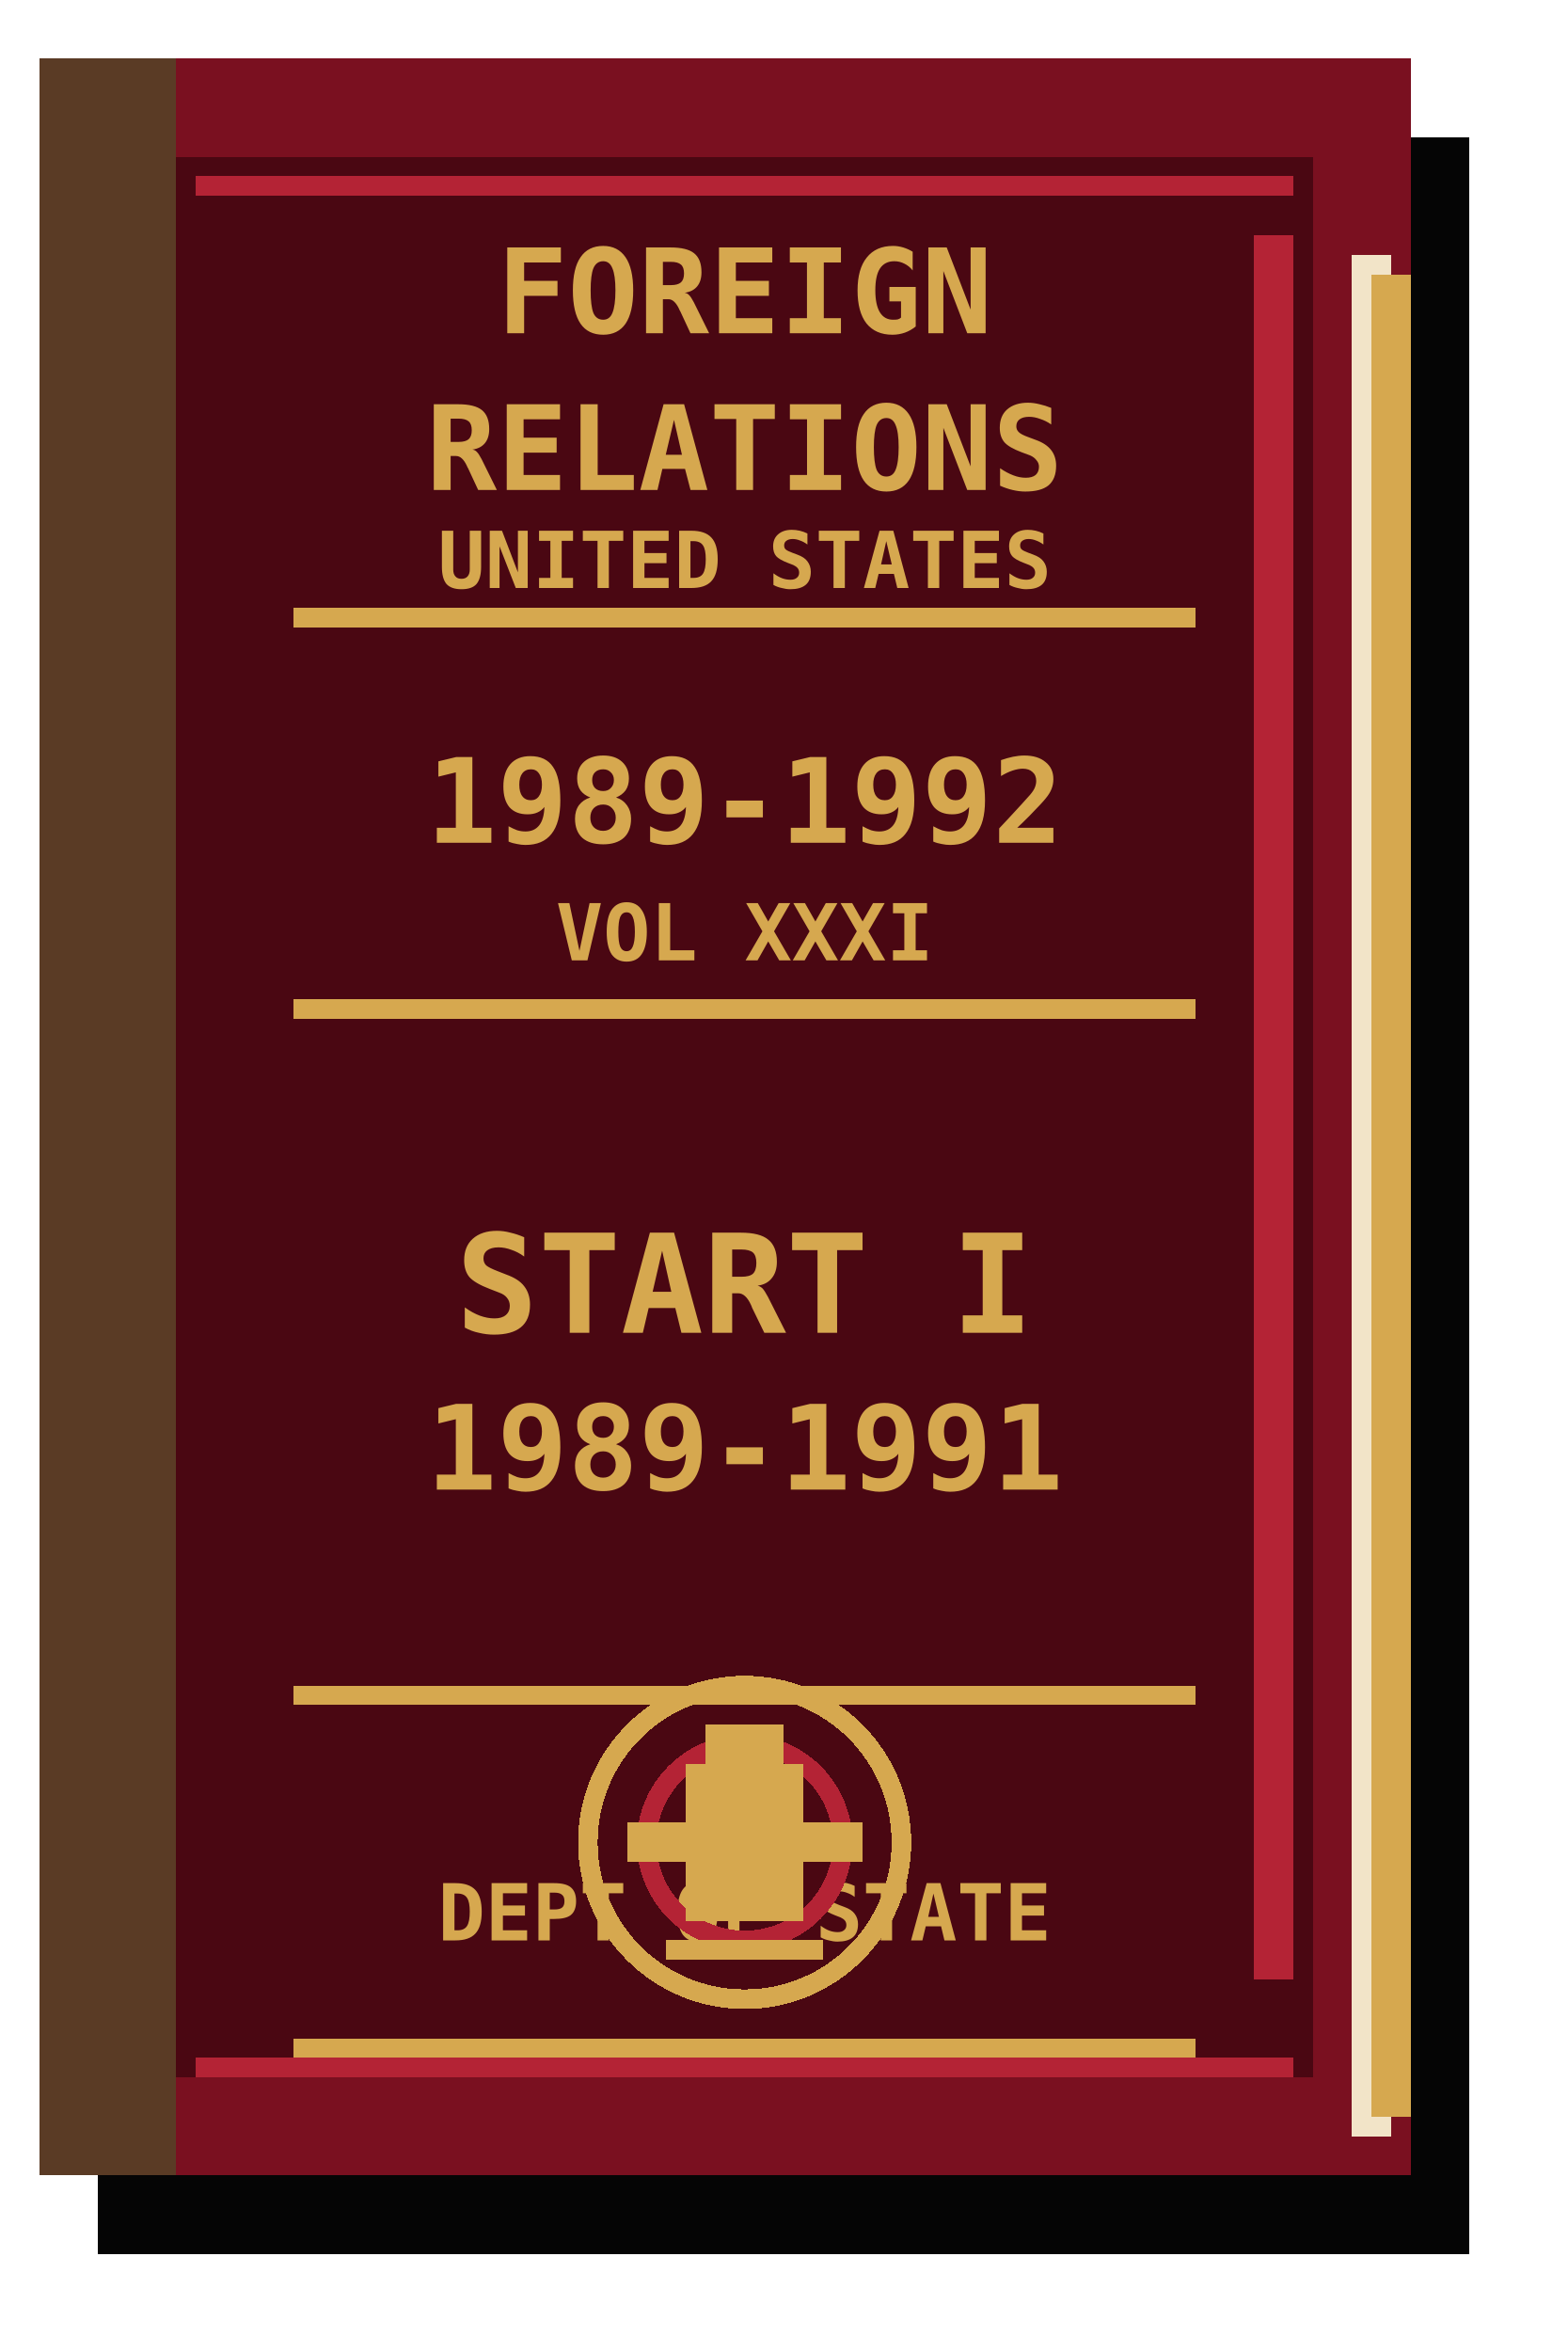
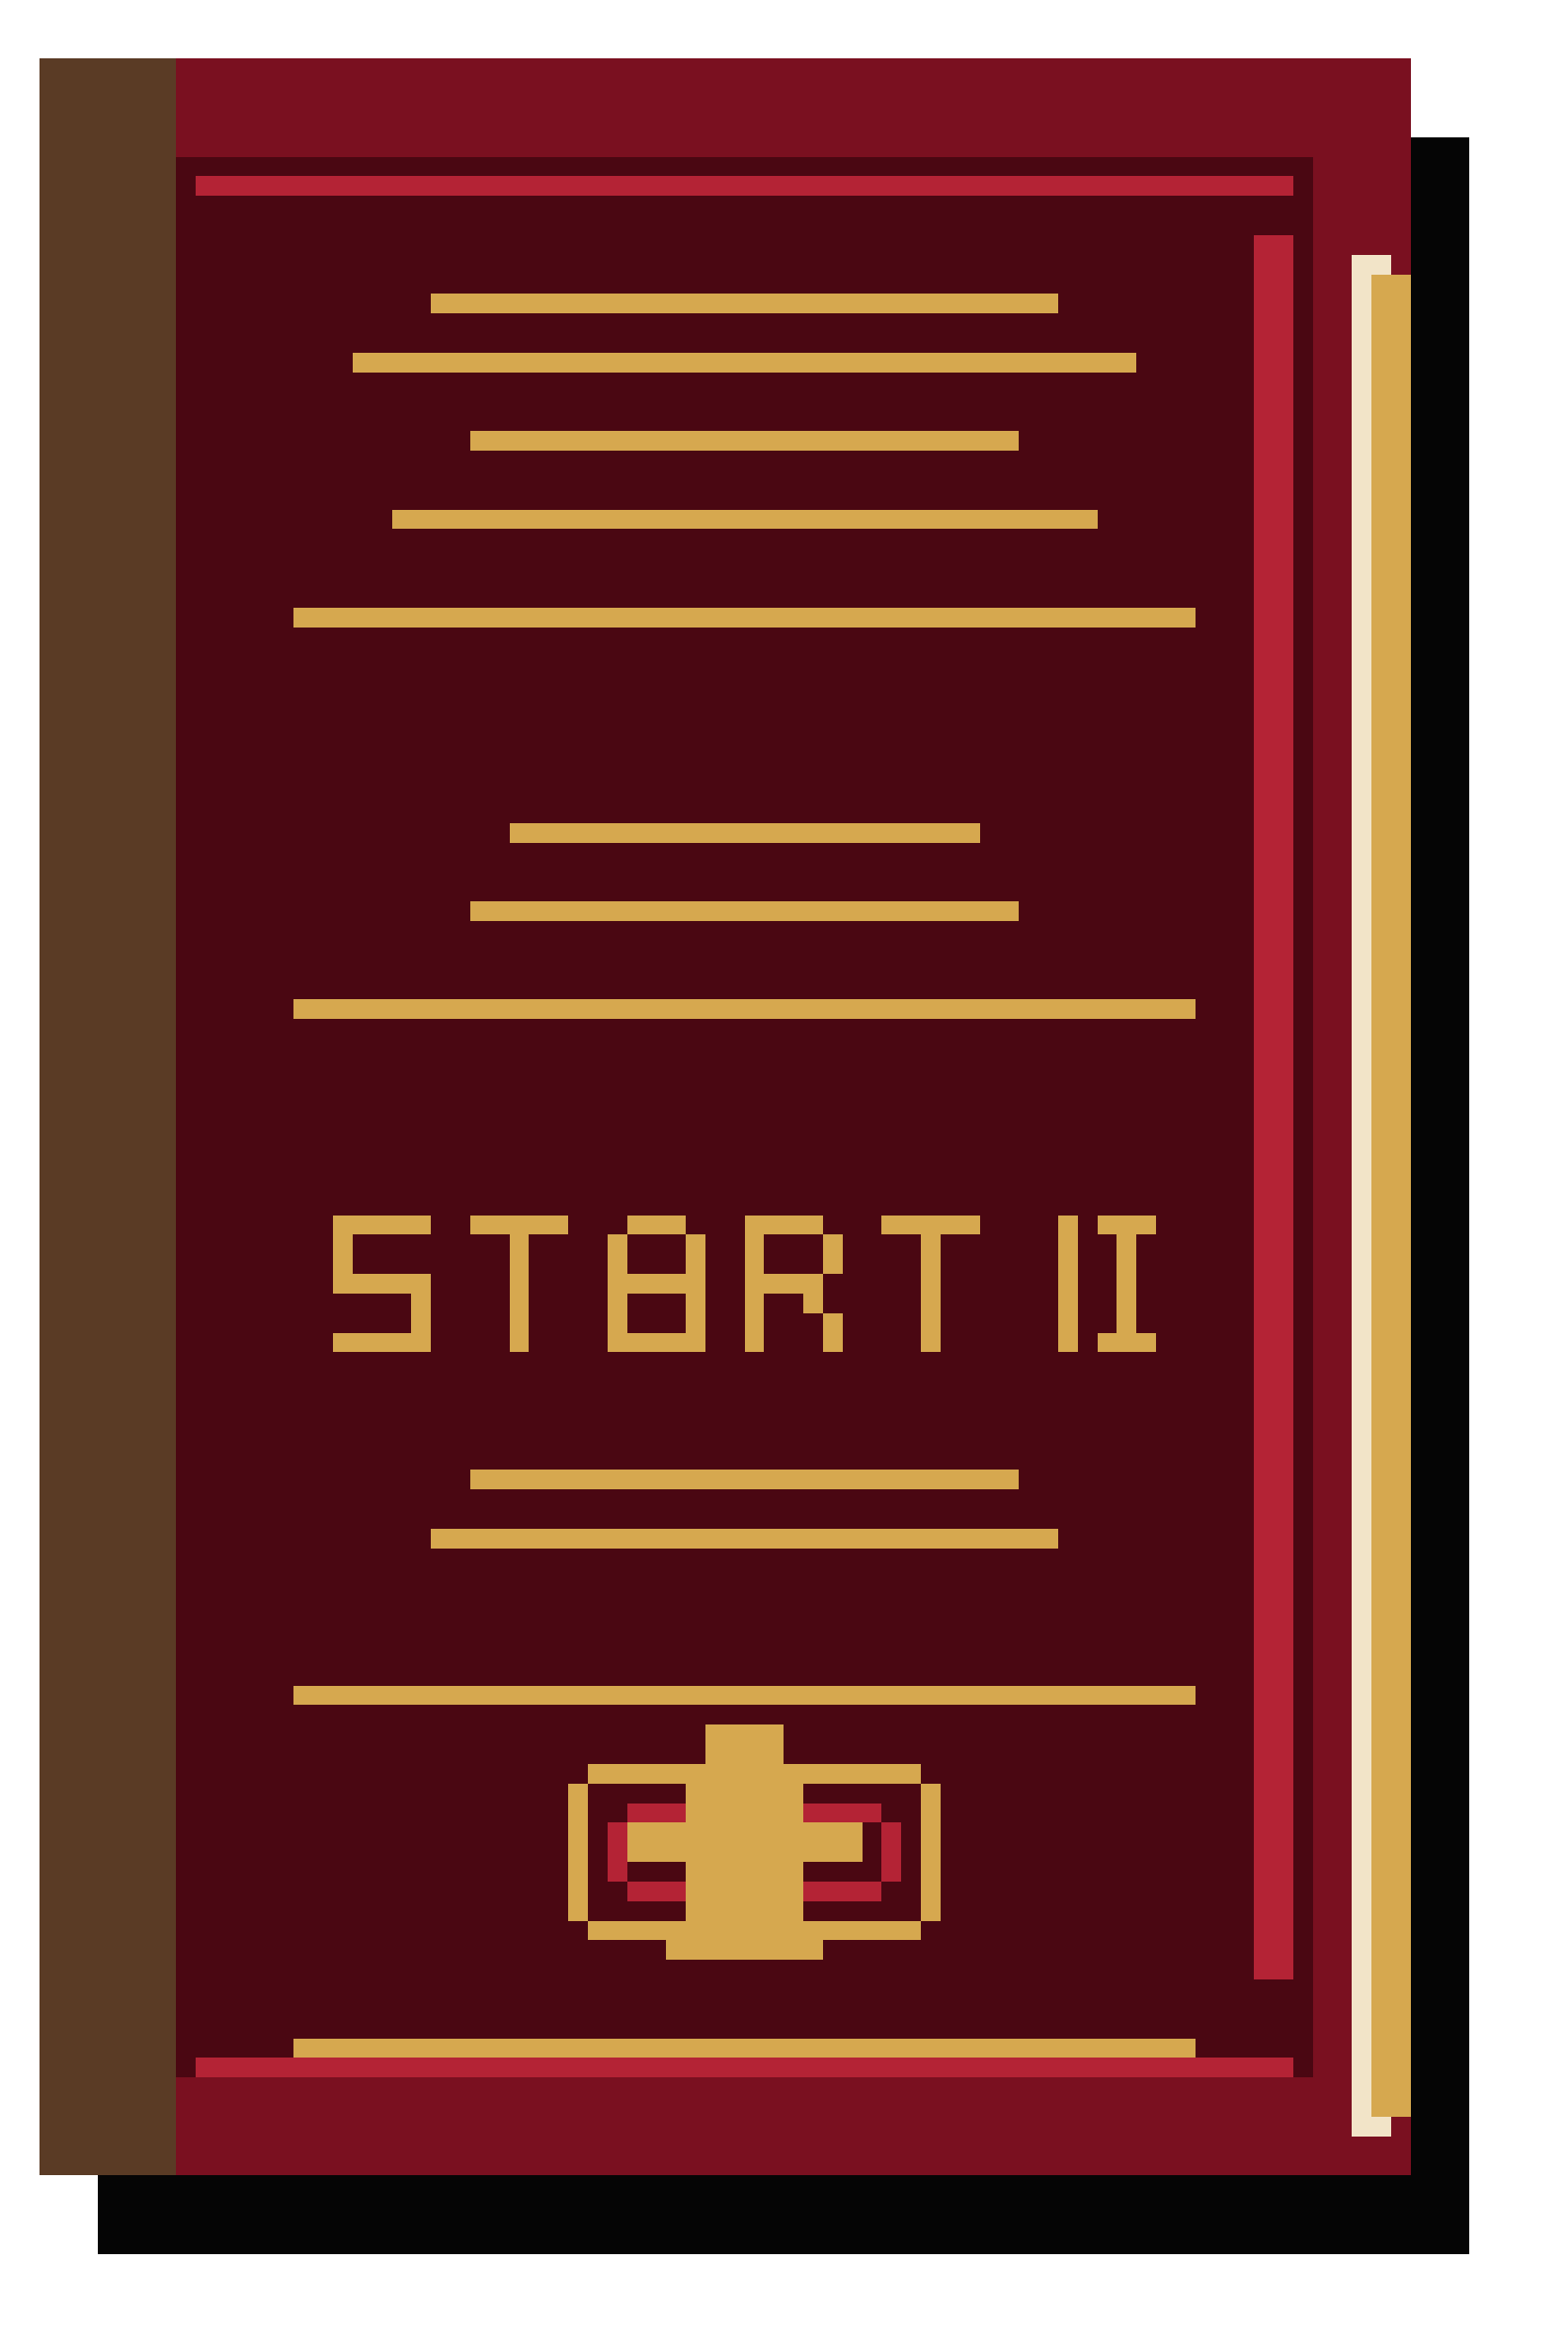
<svg xmlns="http://www.w3.org/2000/svg" width="80" height="120" viewBox="0 0 80 120" shape-rendering="crispEdges">
  <rect width="80" height="120" fill="none" />
  <rect x="5" y="7" width="70" height="108" fill="#050505" />
  <rect x="2" y="3" width="70" height="108" fill="#7A1020" />
  <rect x="2" y="3" width="7" height="108" fill="#5A3B25" />
  <rect x="9" y="8" width="58" height="98" fill="#4A0712" />
  <rect x="10" y="9" width="56" height="1" fill="#B42335" />
  <rect x="10" y="105" width="56" height="1" fill="#B42335" />
  <rect x="15" y="31" width="46" height="1" fill="#D6A84F" />
  <rect x="15" y="51" width="46" height="1" fill="#D6A84F" />
  <rect x="15" y="86" width="46" height="1" fill="#D6A84F" />
  <rect x="15" y="104" width="46" height="1" fill="#D6A84F" />
  <rect x="64" y="12" width="2" height="89" fill="#B42335" />
  <rect x="69" y="13" width="2" height="96" fill="#F2E4C8" />
  <rect x="70" y="14" width="2" height="94" fill="#D6A84F" />
-   <g fill="#D6A84F" font-family="monospace" font-weight="700" text-anchor="middle">
-     <text x="38" y="17" font-size="6">FOREIGN</text>
-     <text x="38" y="25" font-size="6">RELATIONS</text>
-     <text x="38" y="30" font-size="4">UNITED STATES</text>
-     <text x="38" y="43" font-size="6">1989-1992</text>
-     <text x="38" y="49" font-size="4">VOL XXXI</text>
-     <text x="38" y="68" font-size="7">START I</text>
-     <text x="38" y="76" font-size="6">1989-1991</text>
-     <text x="38" y="99" font-size="4">DEPT OF STATE</text>
-   </g>
-   <circle cx="38" cy="94" r="8" fill="none" stroke="#D6A84F" stroke-width="1" />
-   <circle cx="38" cy="94" r="5" fill="none" stroke="#B42335" stroke-width="1" />
+   <rect x="22" y="15" width="32" height="1" fill="#D6A84F" />
+   <rect x="18" y="18" width="40" height="1" fill="#D6A84F" />
+   <rect x="24" y="22" width="28" height="1" fill="#D6A84F" />
+   <rect x="20" y="26" width="36" height="1" fill="#D6A84F" />
+   <rect x="26" y="42" width="24" height="1" fill="#D6A84F" />
+   <rect x="24" y="46" width="28" height="1" fill="#D6A84F" />
+   <rect x="17" y="62" width="5" height="1" fill="#D6A84F" />
+   <rect x="17" y="63" width="1" height="2" fill="#D6A84F" />
+   <rect x="17" y="65" width="5" height="1" fill="#D6A84F" />
+   <rect x="21" y="66" width="1" height="2" fill="#D6A84F" />
+   <rect x="17" y="68" width="5" height="1" fill="#D6A84F" />
+   <rect x="24" y="62" width="5" height="1" fill="#D6A84F" />
+   <rect x="26" y="63" width="1" height="6" fill="#D6A84F" />
+   <rect x="31" y="63" width="1" height="6" fill="#D6A84F" />
+   <rect x="32" y="62" width="3" height="1" fill="#D6A84F" />
+   <rect x="35" y="63" width="1" height="6" fill="#D6A84F" />
+   <rect x="32" y="65" width="3" height="1" fill="#D6A84F" />
+   <rect x="32" y="68" width="3" height="1" fill="#D6A84F" />
+   <rect x="38" y="62" width="4" height="1" fill="#D6A84F" />
+   <rect x="38" y="63" width="1" height="6" fill="#D6A84F" />
+   <rect x="42" y="63" width="1" height="2" fill="#D6A84F" />
+   <rect x="38" y="65" width="4" height="1" fill="#D6A84F" />
+   <rect x="41" y="66" width="1" height="1" fill="#D6A84F" />
+   <rect x="42" y="67" width="1" height="2" fill="#D6A84F" />
+   <rect x="45" y="62" width="5" height="1" fill="#D6A84F" />
+   <rect x="47" y="63" width="1" height="6" fill="#D6A84F" />
+   <rect x="54" y="62" width="1" height="7" fill="#D6A84F" />
+   <rect x="56" y="62" width="3" height="1" fill="#D6A84F" />
+   <rect x="57" y="63" width="1" height="5" fill="#D6A84F" />
+   <rect x="56" y="68" width="3" height="1" fill="#D6A84F" />
+   <rect x="24" y="75" width="28" height="1" fill="#D6A84F" />
+   <rect x="22" y="78" width="32" height="1" fill="#D6A84F" />
+   <rect x="30" y="90" width="17" height="1" fill="#D6A84F" />
+   <rect x="30" y="98" width="17" height="1" fill="#D6A84F" />
+   <rect x="29" y="91" width="1" height="7" fill="#D6A84F" />
+   <rect x="47" y="91" width="1" height="7" fill="#D6A84F" />
+   <rect x="32" y="92" width="13" height="1" fill="#B42335" />
+   <rect x="32" y="96" width="13" height="1" fill="#B42335" />
+   <rect x="31" y="93" width="1" height="3" fill="#B42335" />
+   <rect x="45" y="93" width="1" height="3" fill="#B42335" />
  <rect x="35" y="90" width="6" height="8" fill="#D6A84F" />
  <rect x="32" y="93" width="3" height="2" fill="#D6A84F" />
  <rect x="41" y="93" width="3" height="2" fill="#D6A84F" />
  <rect x="36" y="88" width="4" height="2" fill="#D6A84F" />
  <rect x="34" y="99" width="8" height="1" fill="#D6A84F" />
</svg>
